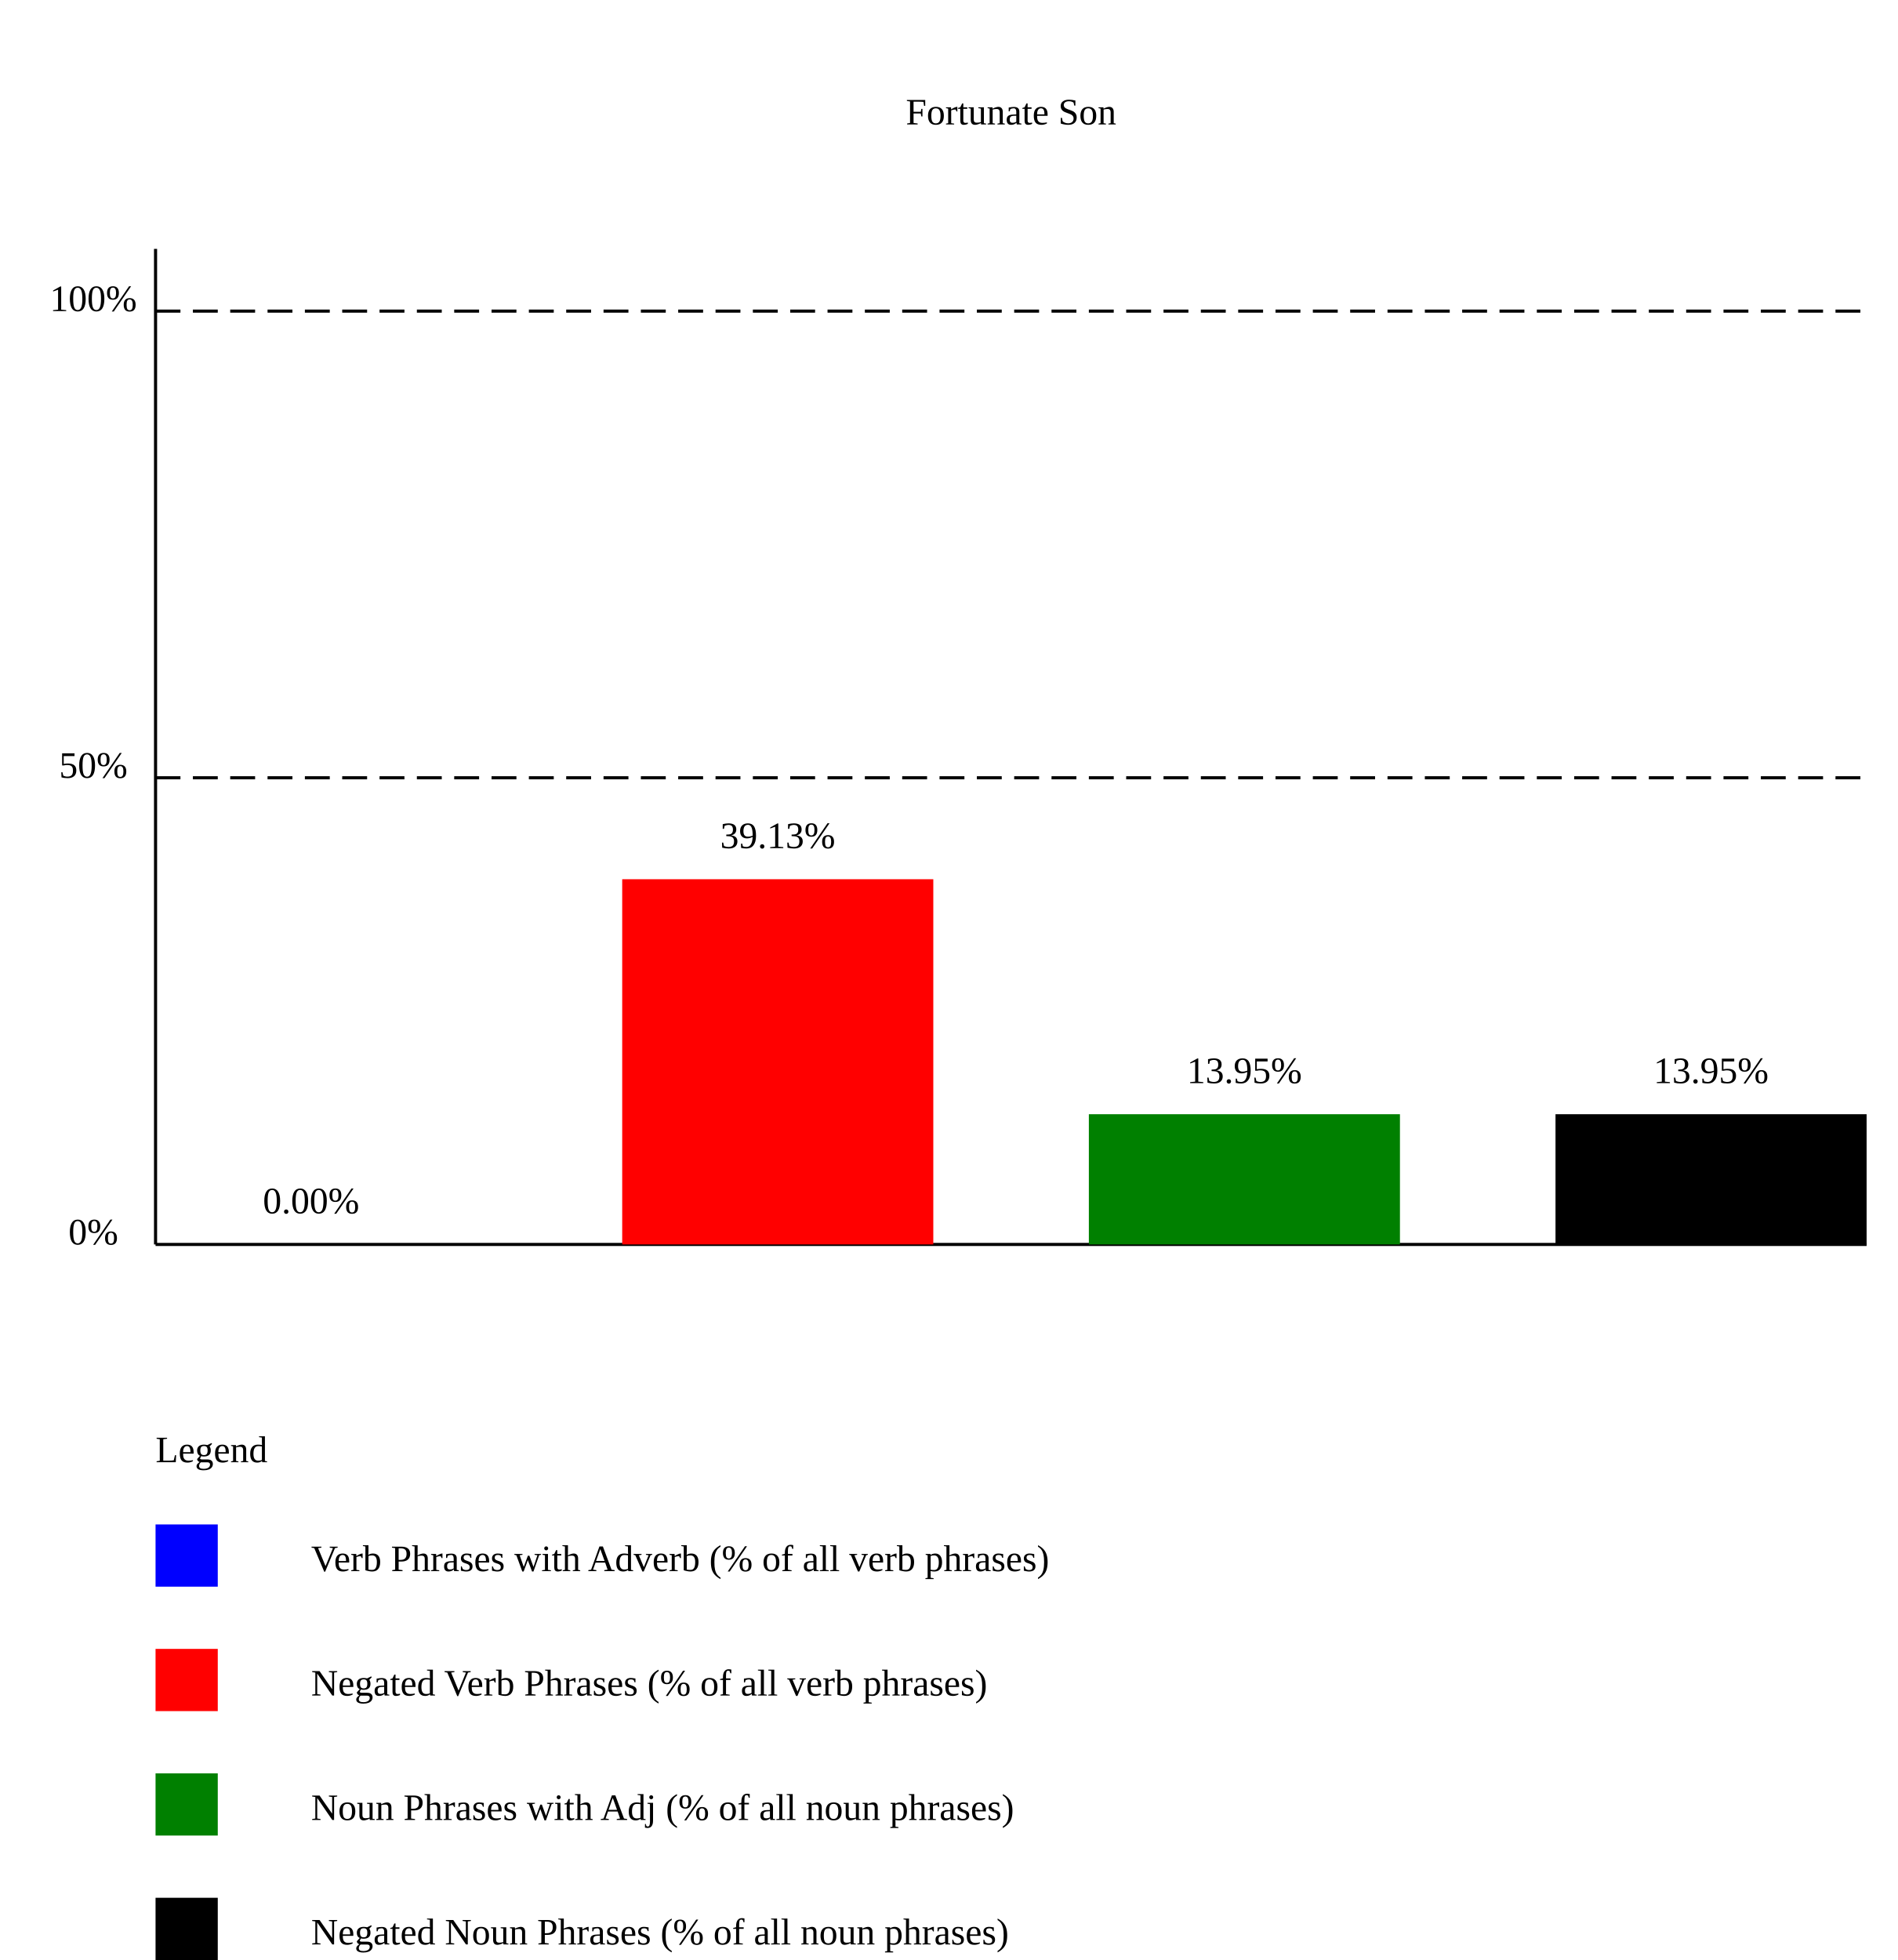
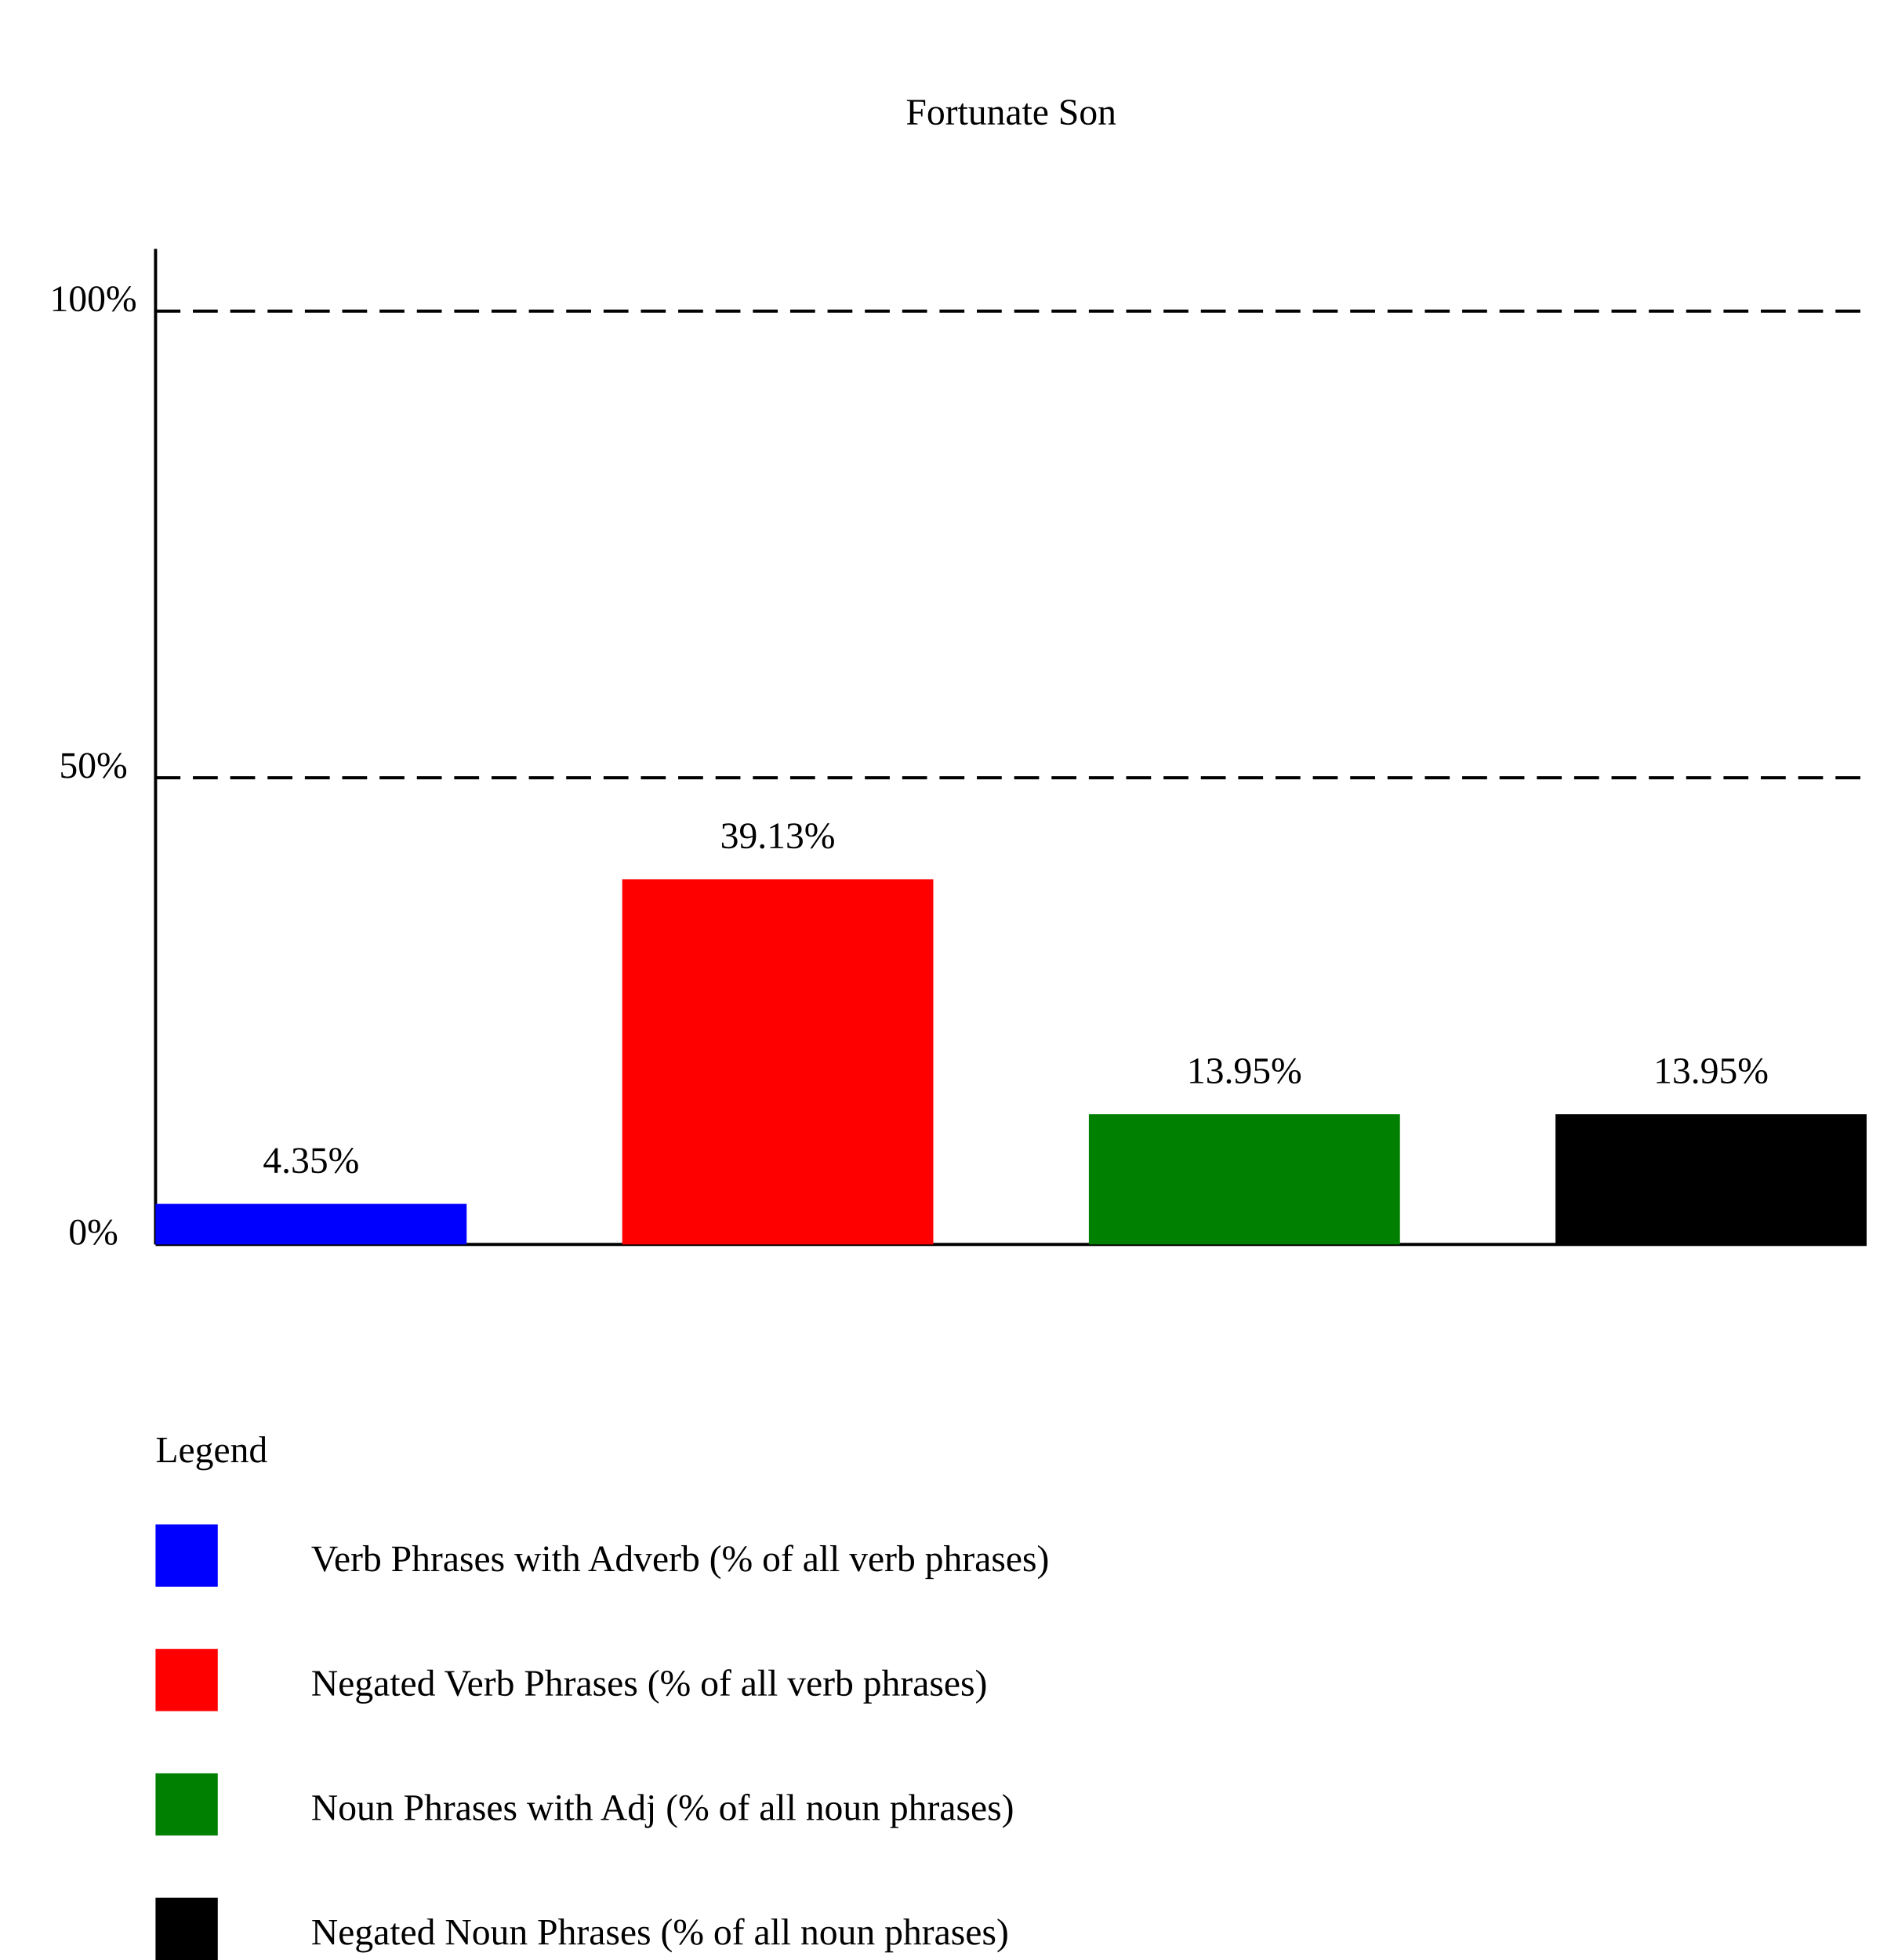
<svg xmlns="http://www.w3.org/2000/svg" width="100%" height="100%" viewBox="0 0 610 630" preserveAspectRatio="xMidYMid">
  <text x="325" y="40" text-anchor="middle">Fortunate Son</text>
  <line x1="50" y1="400" x2="600" y2="400" style="stroke:rgb(0,0,0);stroke-width:1" />
  <line x1="50" y1="400" x2="50" y2="80" style="stroke:rgb(0,0,0);stroke-width:1" />
  <text x="30" y="400" text-anchor="middle">0%</text>
  <text x="30" y="250" text-anchor="middle">50%</text>
  <text x="30" y="100" text-anchor="middle">100%</text>
  <line x1="50" y1="250" x2="600" y2="250" style="stroke:rgb(0,0,0);stroke-width:1" stroke-dasharray="8 4" />
  <line x1="50" y1="100" x2="600" y2="100" style="stroke:rgb(0,0,0);stroke-width:1" stroke-dasharray="8 4" />
-   <rect x="50" y="400" width="100" height="0" style="fill:blue" />
+   <rect x="50" y="386.957" width="100" height="13.043" style="fill:blue" />
  <rect x="200" y="282.609" width="100" height="117.391" style="fill:red" />
  <rect x="350" y="358.14" width="100" height="41.86" style="fill:green" />
  <rect x="500" y="358.14" width="100" height="41.86" style="fill:black" />
-   <text x="100" y="390" text-anchor="middle">0.00%</text>
+   <text x="100" y="376.957" text-anchor="middle">4.35%</text>
  <text x="250" y="272.609" text-anchor="middle">39.13%</text>
  <text x="400" y="348.14" text-anchor="middle">13.95%</text>
  <text x="550" y="348.14" text-anchor="middle">13.95%</text>
  <text x="50" y="470" text-anchor="left">Legend</text>
  <rect x="50" y="490" width="20" height="20" style="fill:blue" />
  <text x="100" y="505" text-anchor="left">Verb Phrases with Adverb (% of all verb phrases)</text>
  <rect x="50" y="530" width="20" height="20" style="fill:red" />
  <text x="100" y="545" text-anchor="left">Negated Verb Phrases (% of all verb phrases)</text>
  <rect x="50" y="570" width="20" height="20" style="fill:green" />
  <text x="100" y="585" text-anchor="left">Noun Phrases with Adj (% of all noun phrases)</text>
  <rect x="50" y="610" width="20" height="20" style="fill:black" />
  <text x="100" y="625" text-anchor="left">Negated Noun Phrases (% of all noun phrases)</text>
</svg>
